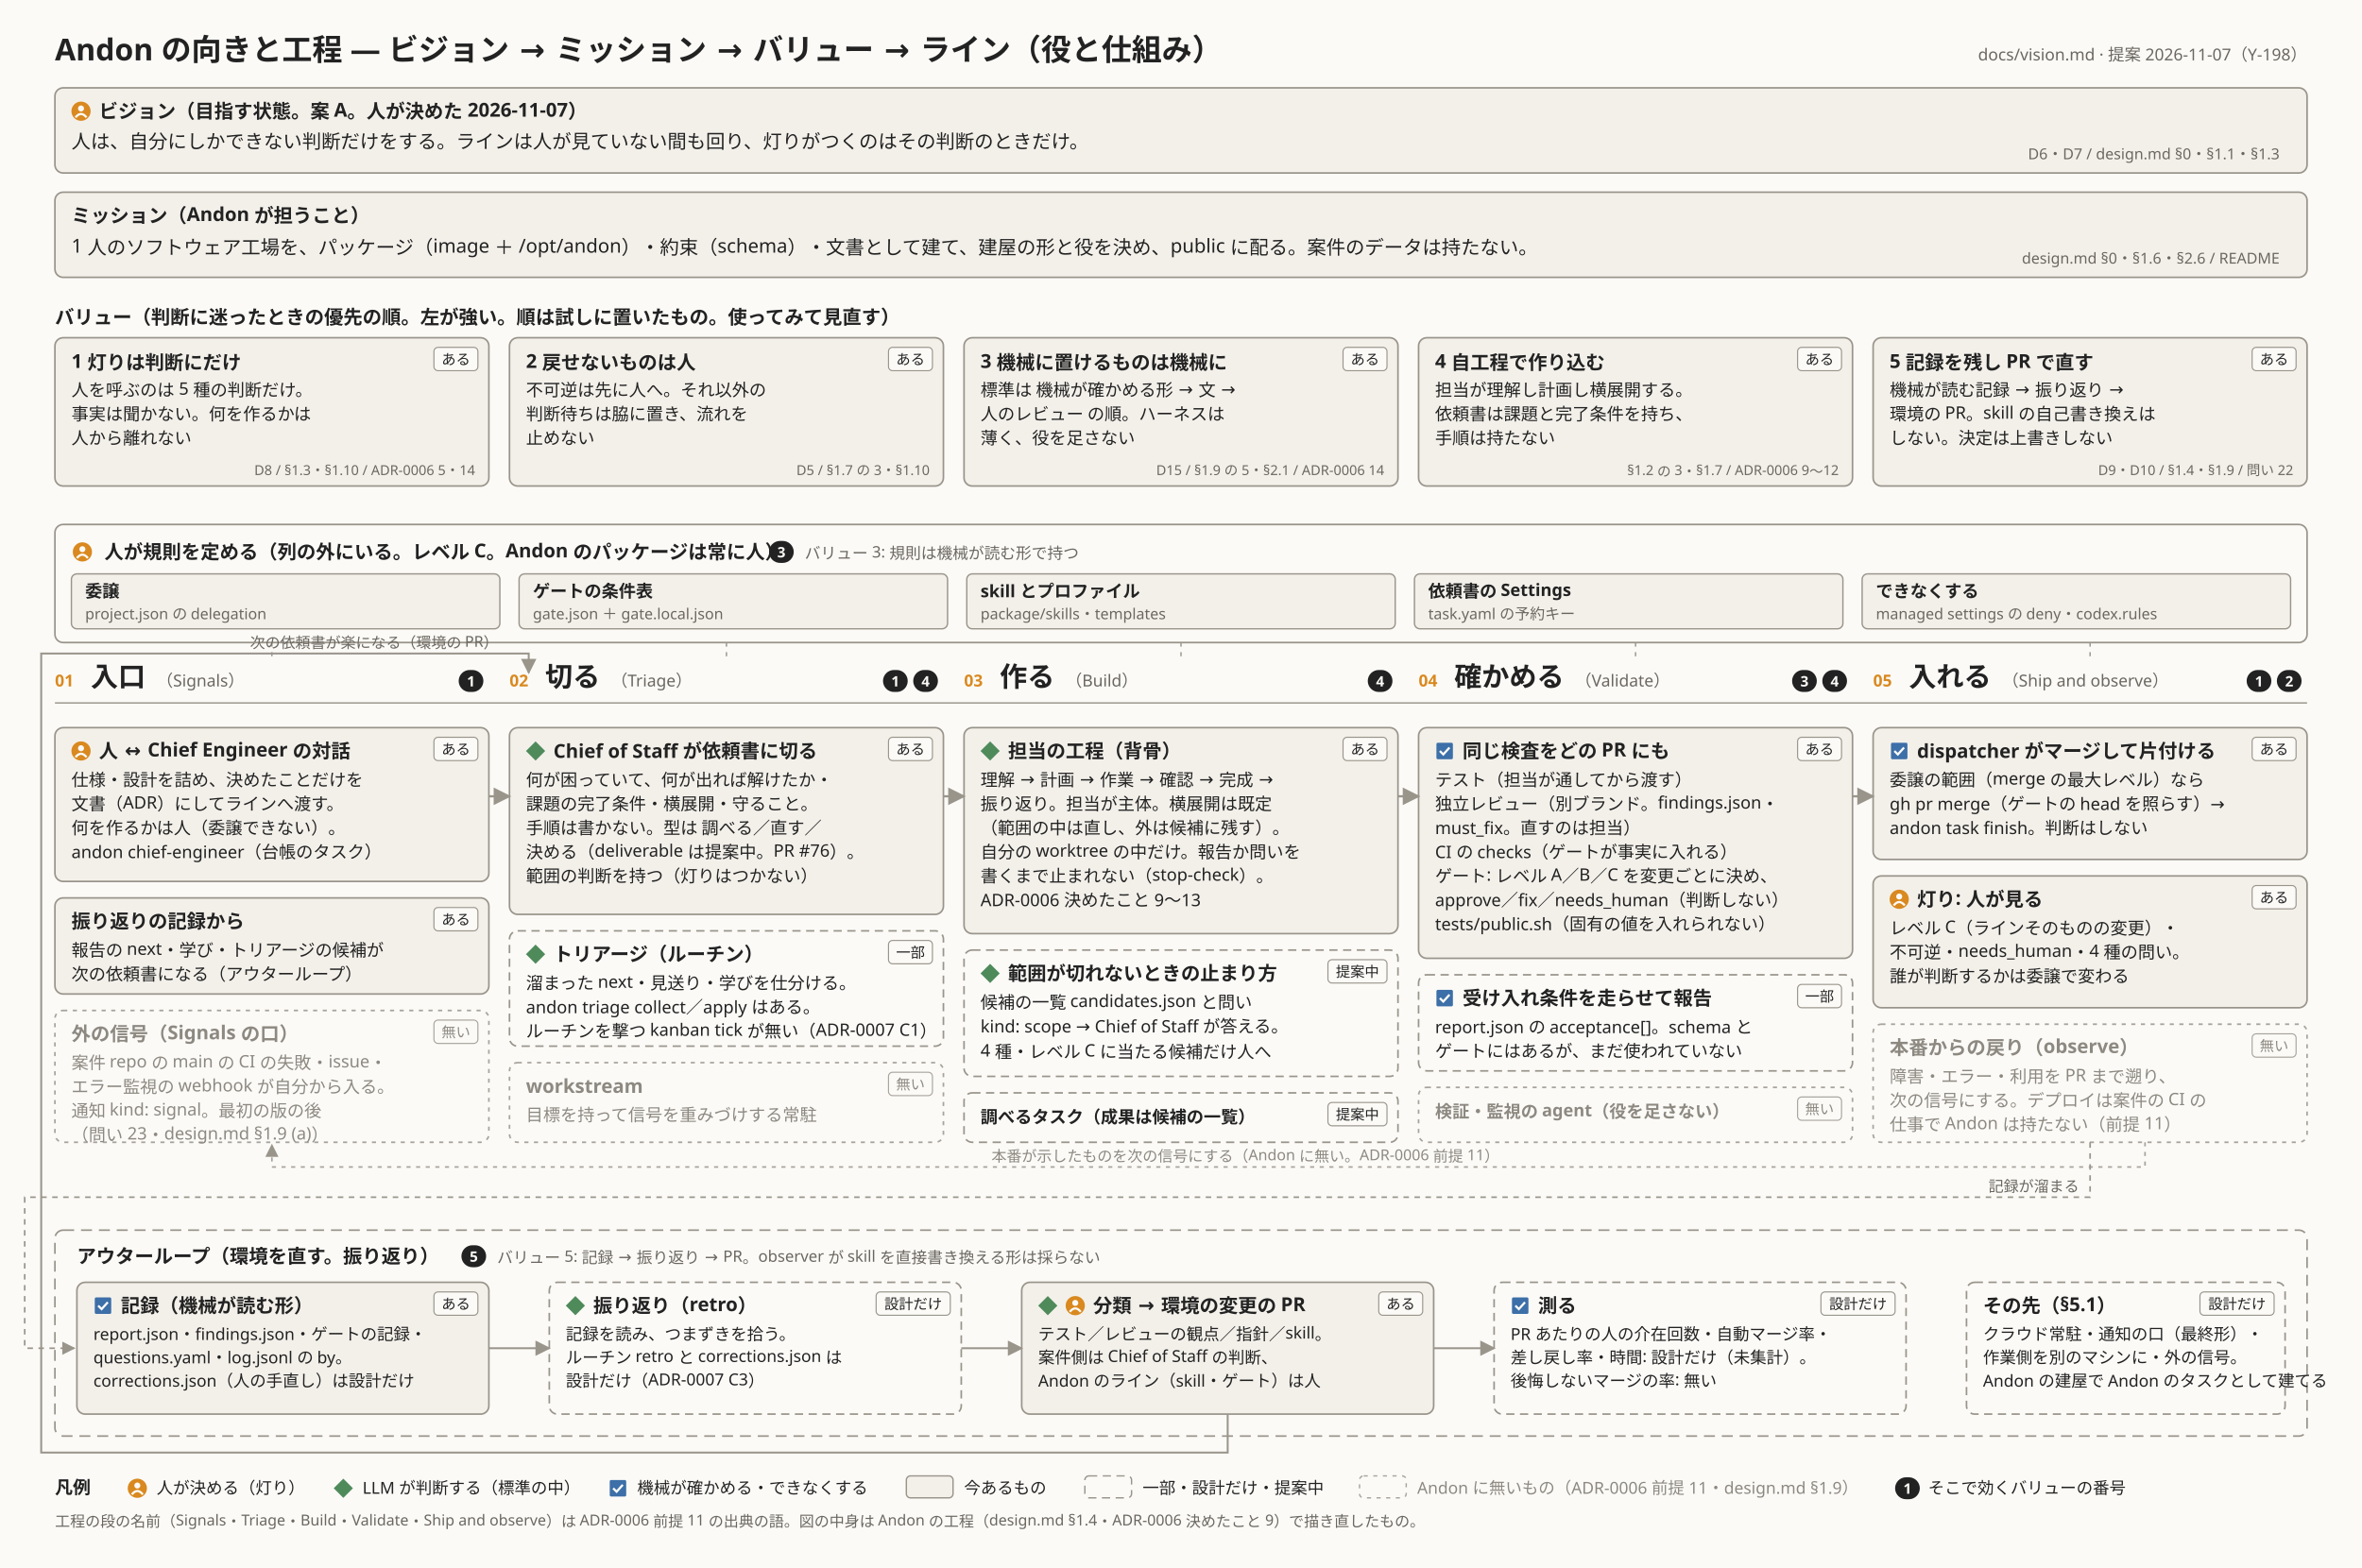
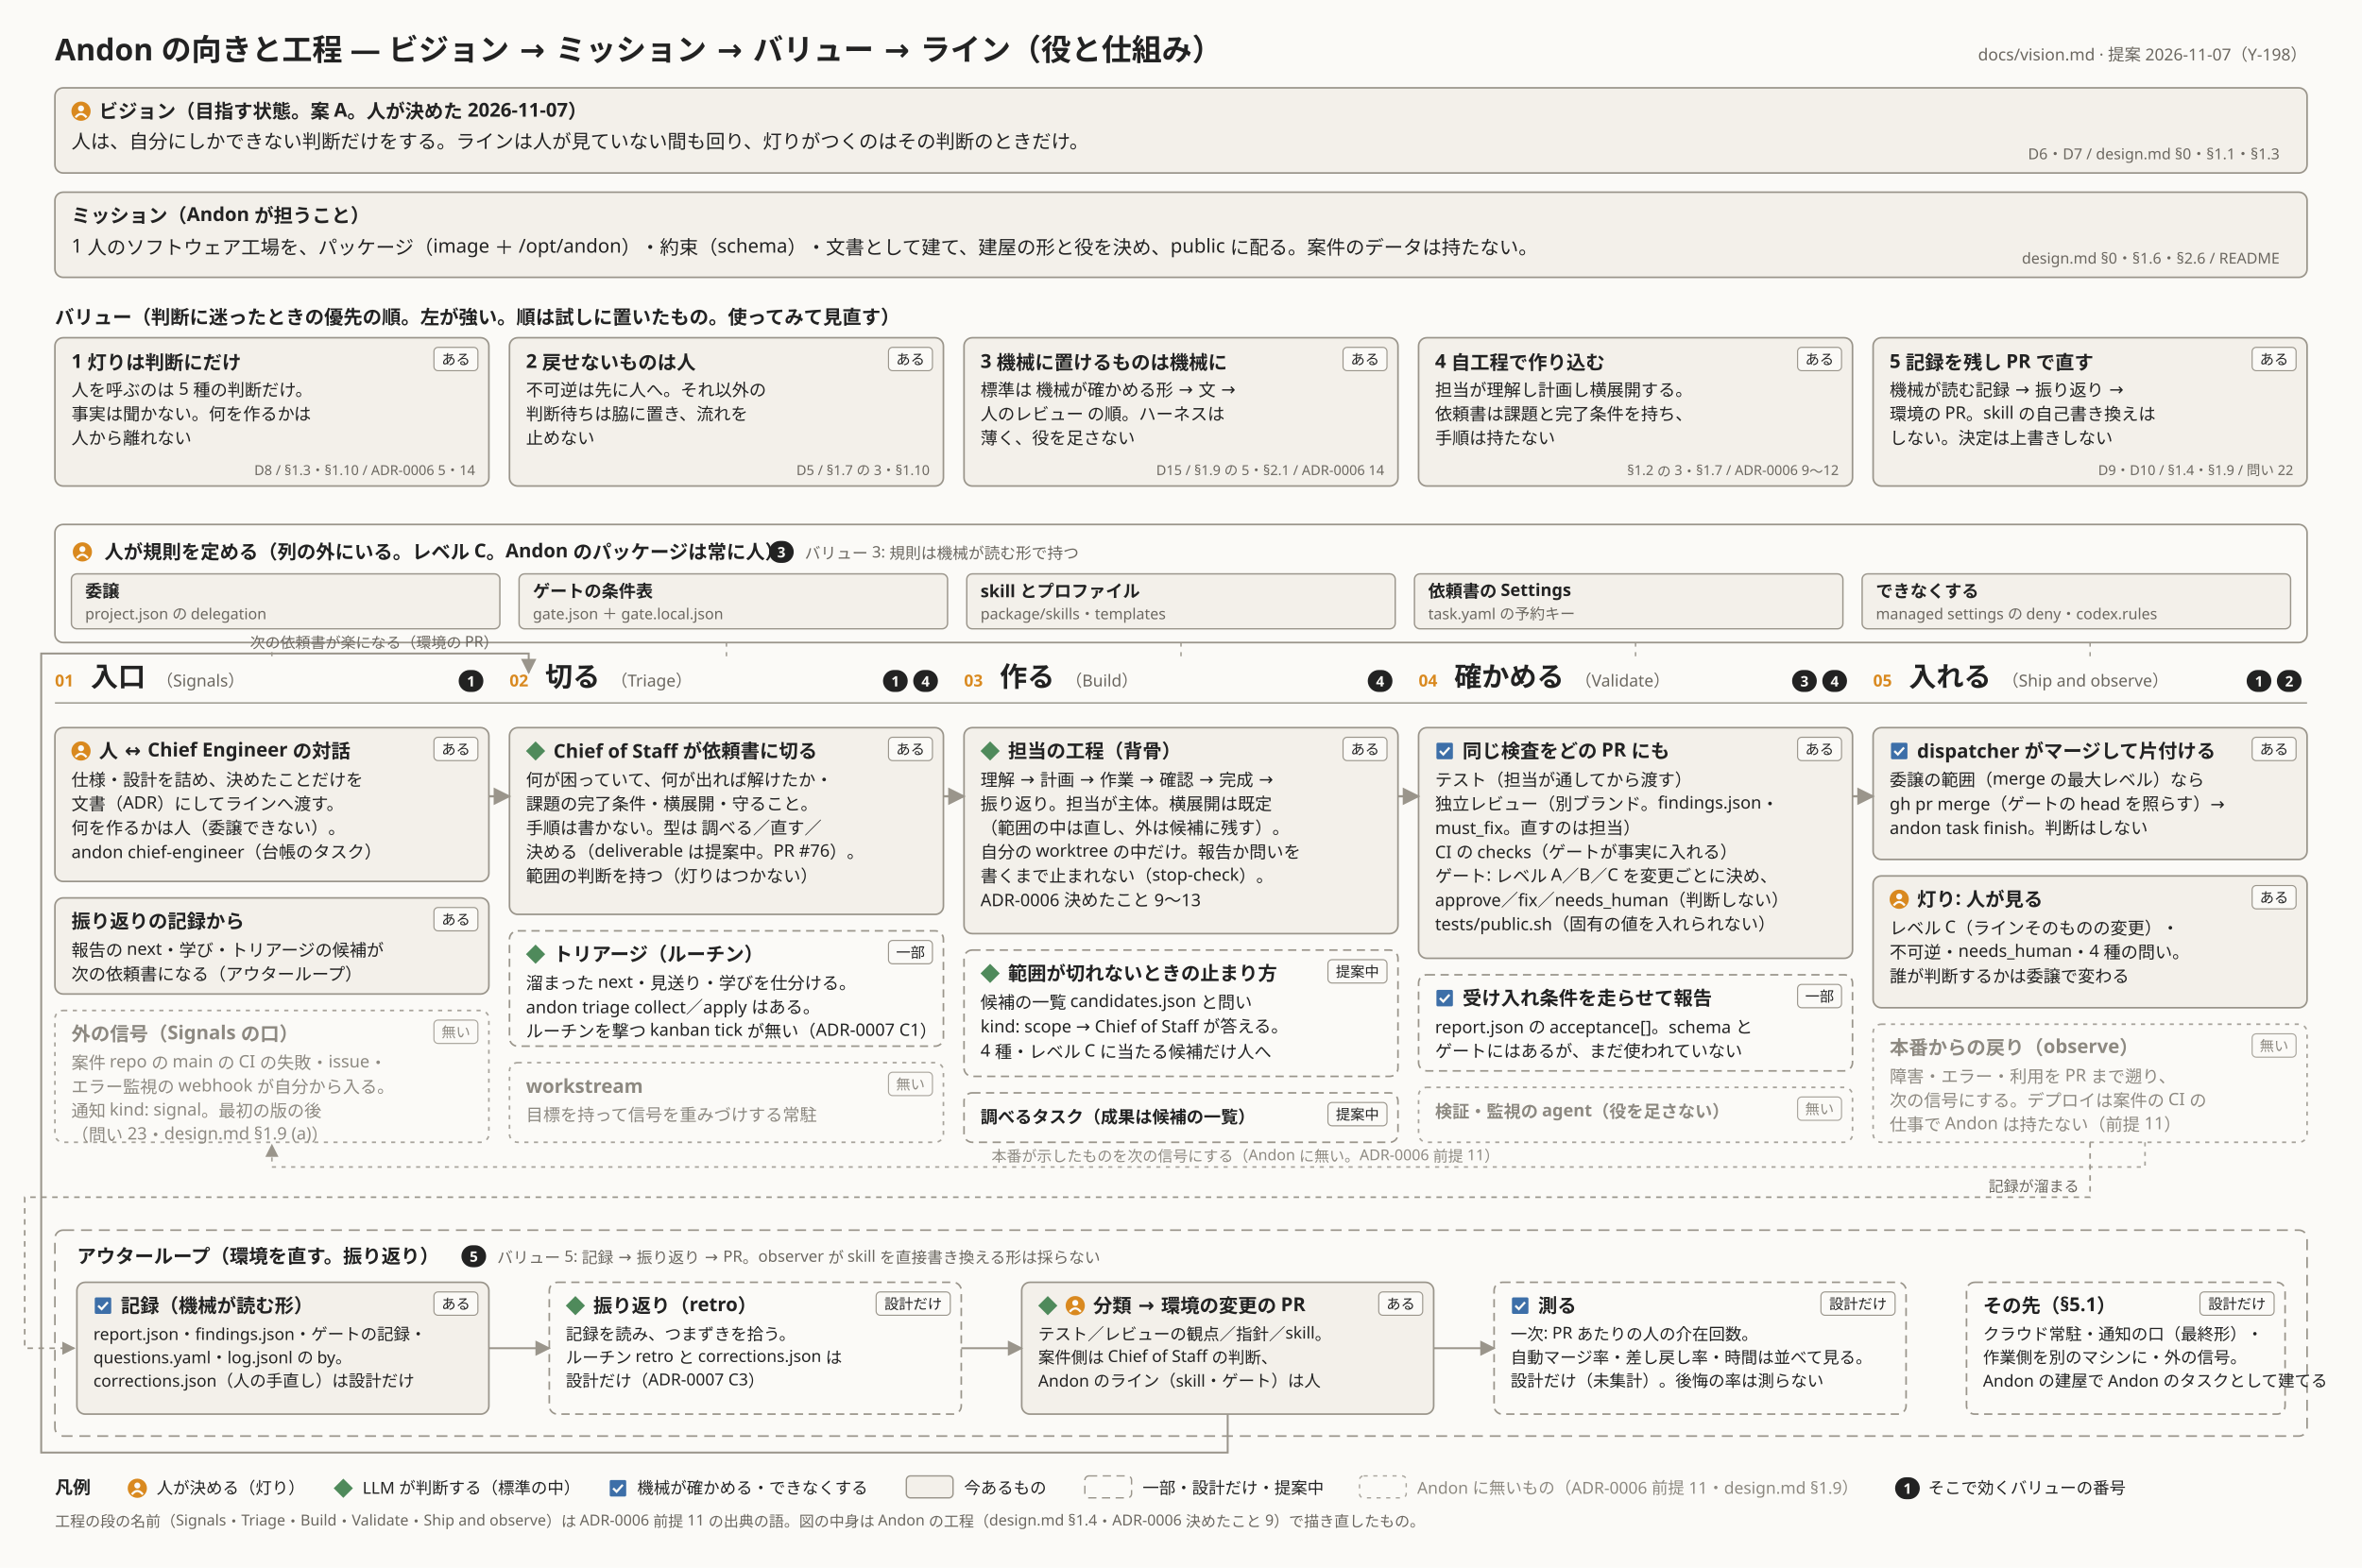
<svg xmlns="http://www.w3.org/2000/svg" width="1720" height="1142" viewBox="0 0 1720 1142" font-family="sans-serif">
  <defs>
    <marker id="ah" viewBox="0 0 10 10" refX="9" refY="5" markerWidth="8" markerHeight="8" orient="auto-start-reverse">
      <path d="M0 0 L10 5 L0 10 z" fill="#9a958b" />
    </marker>
  </defs>
  <rect width="1720" height="1142" fill="#fbfaf7" />
  <text x="40" y="44" font-size="22" font-weight="bold" fill="#222222" text-anchor="start" font-family="sans-serif">Andon の向きと工程 — ビジョン → ミッション → バリュー → ライン（役と仕組み）</text>
  <text x="1680" y="44" font-size="12" font-weight="normal" fill="#6b6760" text-anchor="end" font-family="sans-serif">docs/vision.md · 提案 2026-11-07（Y-198）</text>
  <rect x="40" y="64" width="1640" height="62" rx="6" fill="#f3f0ea" stroke="#9a958b" stroke-width="1.2" />
  <circle cx="59" cy="81" r="7" fill="#d9891f" />
  <circle cx="59" cy="79" r="2.2" fill="#fbfaf7" />
  <path d="M55 85.5 q4 -5 8 0" stroke="#fbfaf7" stroke-width="1.6" fill="none" />
  <text x="72" y="86" font-size="14" font-weight="bold" fill="#222222" text-anchor="start" font-family="sans-serif">ビジョン（目指す状態。案 A。人が決めた 2026-11-07）</text>
  <text x="52" y="108" font-size="14" font-weight="normal" fill="#222222" text-anchor="start" font-family="sans-serif">人は、自分にしかできない判断だけをする。ラインは人が見ていない間も回り、灯りがつくのはその判断のときだけ。</text>
  <text x="1660" y="116" font-size="11" font-weight="normal" fill="#6b6760" text-anchor="end" font-family="sans-serif">D6・D7 / design.md §0・§1.1・§1.3</text>
  <rect x="40" y="140" width="1640" height="62" rx="6" fill="#f3f0ea" stroke="#9a958b" stroke-width="1.2" />
  <text x="52" y="162" font-size="14" font-weight="bold" fill="#222222" text-anchor="start" font-family="sans-serif">ミッション（Andon が担うこと）</text>
  <text x="52" y="184" font-size="14" font-weight="normal" fill="#222222" text-anchor="start" font-family="sans-serif">1 人のソフトウェア工場を、パッケージ（image ＋ /opt/andon）・約束（schema）・文書として建て、建屋の形と役を決め、public に配る。案件のデータは持たない。</text>
  <text x="1660" y="192" font-size="11" font-weight="normal" fill="#6b6760" text-anchor="end" font-family="sans-serif">design.md §0・§1.6・§2.6 / README</text>
  <text x="40" y="236" font-size="14" font-weight="bold" fill="#222222" text-anchor="start" font-family="sans-serif">バリュー（判断に迷ったときの優先の順。左が強い。順は試しに置いたもの。使ってみて見直す）</text>
  <rect x="40" y="246" width="316" height="108" rx="6" fill="#f3f0ea" stroke="#9a958b" stroke-width="1.2" />
  <rect x="316" y="253" width="32" height="17" rx="3" fill="#fbfaf7" stroke="#9a958b" stroke-width="0.8" />
  <text x="332.0" y="265.5" font-size="10.5" font-weight="normal" fill="#222222" text-anchor="middle" font-family="sans-serif">ある</text>
  <text x="52" y="268" font-size="14" font-weight="bold" fill="#222222" text-anchor="start" font-family="sans-serif">1 灯りは判断にだけ</text>
  <text x="52" y="288.5" font-size="12.5" font-weight="normal" fill="#222222" text-anchor="start" font-family="sans-serif">人を呼ぶのは 5 種の判断だけ。</text>
  <text x="52" y="306.0" font-size="12.5" font-weight="normal" fill="#222222" text-anchor="start" font-family="sans-serif">事実は聞かない。何を作るかは</text>
  <text x="52" y="323.5" font-size="12.5" font-weight="normal" fill="#222222" text-anchor="start" font-family="sans-serif">人から離れない</text>
  <text x="346" y="346" font-size="10" font-weight="normal" fill="#6b6760" text-anchor="end" font-family="sans-serif">D8 / §1.3・§1.10 / ADR-0006 5・14</text>
  <rect x="371" y="246" width="316" height="108" rx="6" fill="#f3f0ea" stroke="#9a958b" stroke-width="1.2" />
  <rect x="647" y="253" width="32" height="17" rx="3" fill="#fbfaf7" stroke="#9a958b" stroke-width="0.8" />
  <text x="663.0" y="265.5" font-size="10.5" font-weight="normal" fill="#222222" text-anchor="middle" font-family="sans-serif">ある</text>
  <text x="383" y="268" font-size="14" font-weight="bold" fill="#222222" text-anchor="start" font-family="sans-serif">2 戻せないものは人</text>
  <text x="383" y="288.5" font-size="12.5" font-weight="normal" fill="#222222" text-anchor="start" font-family="sans-serif">不可逆は先に人へ。それ以外の</text>
  <text x="383" y="306.0" font-size="12.5" font-weight="normal" fill="#222222" text-anchor="start" font-family="sans-serif">判断待ちは脇に置き、流れを</text>
  <text x="383" y="323.5" font-size="12.5" font-weight="normal" fill="#222222" text-anchor="start" font-family="sans-serif">止めない</text>
  <text x="677" y="346" font-size="10" font-weight="normal" fill="#6b6760" text-anchor="end" font-family="sans-serif">D5 / §1.7 の 3・§1.10</text>
  <rect x="702" y="246" width="316" height="108" rx="6" fill="#f3f0ea" stroke="#9a958b" stroke-width="1.2" />
  <rect x="978" y="253" width="32" height="17" rx="3" fill="#fbfaf7" stroke="#9a958b" stroke-width="0.8" />
  <text x="994.0" y="265.5" font-size="10.5" font-weight="normal" fill="#222222" text-anchor="middle" font-family="sans-serif">ある</text>
  <text x="714" y="268" font-size="14" font-weight="bold" fill="#222222" text-anchor="start" font-family="sans-serif">3 機械に置けるものは機械に</text>
  <text x="714" y="288.5" font-size="12.5" font-weight="normal" fill="#222222" text-anchor="start" font-family="sans-serif">標準は 機械が確かめる形 → 文 →</text>
  <text x="714" y="306.0" font-size="12.5" font-weight="normal" fill="#222222" text-anchor="start" font-family="sans-serif">人のレビュー の順。ハーネスは</text>
  <text x="714" y="323.5" font-size="12.5" font-weight="normal" fill="#222222" text-anchor="start" font-family="sans-serif">薄く、役を足さない</text>
  <text x="1008" y="346" font-size="10" font-weight="normal" fill="#6b6760" text-anchor="end" font-family="sans-serif">D15 / §1.9 の 5・§2.1 / ADR-0006 14</text>
  <rect x="1033" y="246" width="316" height="108" rx="6" fill="#f3f0ea" stroke="#9a958b" stroke-width="1.2" />
  <rect x="1309" y="253" width="32" height="17" rx="3" fill="#fbfaf7" stroke="#9a958b" stroke-width="0.8" />
  <text x="1325.0" y="265.5" font-size="10.5" font-weight="normal" fill="#222222" text-anchor="middle" font-family="sans-serif">ある</text>
  <text x="1045" y="268" font-size="14" font-weight="bold" fill="#222222" text-anchor="start" font-family="sans-serif">4 自工程で作り込む</text>
  <text x="1045" y="288.5" font-size="12.5" font-weight="normal" fill="#222222" text-anchor="start" font-family="sans-serif">担当が理解し計画し横展開する。</text>
  <text x="1045" y="306.0" font-size="12.5" font-weight="normal" fill="#222222" text-anchor="start" font-family="sans-serif">依頼書は課題と完了条件を持ち、</text>
  <text x="1045" y="323.5" font-size="12.5" font-weight="normal" fill="#222222" text-anchor="start" font-family="sans-serif">手順は持たない</text>
  <text x="1339" y="346" font-size="10" font-weight="normal" fill="#6b6760" text-anchor="end" font-family="sans-serif">§1.2 の 3・§1.7 / ADR-0006 9〜12</text>
  <rect x="1364" y="246" width="316" height="108" rx="6" fill="#f3f0ea" stroke="#9a958b" stroke-width="1.2" />
  <rect x="1640" y="253" width="32" height="17" rx="3" fill="#fbfaf7" stroke="#9a958b" stroke-width="0.8" />
  <text x="1656.0" y="265.5" font-size="10.5" font-weight="normal" fill="#222222" text-anchor="middle" font-family="sans-serif">ある</text>
  <text x="1376" y="268" font-size="14" font-weight="bold" fill="#222222" text-anchor="start" font-family="sans-serif">5 記録を残し PR で直す</text>
  <text x="1376" y="288.5" font-size="12.5" font-weight="normal" fill="#222222" text-anchor="start" font-family="sans-serif">機械が読む記録 → 振り返り →</text>
  <text x="1376" y="306.0" font-size="12.5" font-weight="normal" fill="#222222" text-anchor="start" font-family="sans-serif">環境の PR。skill の自己書き換えは</text>
  <text x="1376" y="323.5" font-size="12.5" font-weight="normal" fill="#222222" text-anchor="start" font-family="sans-serif">しない。決定は上書きしない</text>
  <text x="1670" y="346" font-size="10" font-weight="normal" fill="#6b6760" text-anchor="end" font-family="sans-serif">D9・D10 / §1.4・§1.9 / 問い 22</text>
  <rect x="40" y="382" width="1640" height="86" rx="6" fill="none" stroke="#9a958b" stroke-width="1.2" />
  <circle cx="60" cy="402" r="7" fill="#d9891f" />
  <circle cx="60" cy="400" r="2.2" fill="#fbfaf7" />
  <path d="M56 406.5 q4 -5 8 0" stroke="#fbfaf7" stroke-width="1.6" fill="none" />
  <text x="76" y="407" font-size="14" font-weight="bold" fill="#222222" text-anchor="start" font-family="sans-serif">人が規則を定める（列の外にいる。レベル C。Andon のパッケージは常に人）</text>
  <rect x="560" y="394" width="18" height="16" rx="8" fill="#222222" />
  <text x="569" y="406" font-size="10.5" font-weight="bold" fill="#fbfaf7" text-anchor="middle" font-family="sans-serif">3</text>
  <text x="586" y="407" font-size="11.5" font-weight="normal" fill="#6b6760" text-anchor="start" font-family="sans-serif">バリュー 3: 規則は機械が読む形で持つ</text>
  <rect x="52.0" y="418" width="312.0" height="40" rx="4" fill="#f3f0ea" stroke="#9a958b" stroke-width="1" />
  <text x="62.0" y="435" font-size="12.5" font-weight="bold" fill="#222222" text-anchor="start" font-family="sans-serif">委譲</text>
  <text x="62.0" y="451" font-size="11" font-weight="normal" fill="#6b6760" text-anchor="start" font-family="sans-serif">project.json の delegation</text>
  <rect x="378.0" y="418" width="312.0" height="40" rx="4" fill="#f3f0ea" stroke="#9a958b" stroke-width="1" />
  <text x="388.0" y="435" font-size="12.5" font-weight="bold" fill="#222222" text-anchor="start" font-family="sans-serif">ゲートの条件表</text>
  <text x="388.0" y="451" font-size="11" font-weight="normal" fill="#6b6760" text-anchor="start" font-family="sans-serif">gate.json ＋ gate.local.json</text>
  <rect x="704.0" y="418" width="312.0" height="40" rx="4" fill="#f3f0ea" stroke="#9a958b" stroke-width="1" />
  <text x="714.0" y="435" font-size="12.5" font-weight="bold" fill="#222222" text-anchor="start" font-family="sans-serif">skill とプロファイル</text>
  <text x="714.0" y="451" font-size="11" font-weight="normal" fill="#6b6760" text-anchor="start" font-family="sans-serif">package/skills・templates</text>
  <rect x="1030.0" y="418" width="312.0" height="40" rx="4" fill="#f3f0ea" stroke="#9a958b" stroke-width="1" />
  <text x="1040.0" y="435" font-size="12.5" font-weight="bold" fill="#222222" text-anchor="start" font-family="sans-serif">依頼書の Settings</text>
  <text x="1040.0" y="451" font-size="11" font-weight="normal" fill="#6b6760" text-anchor="start" font-family="sans-serif">task.yaml の予約キー</text>
  <rect x="1356.0" y="418" width="312.0" height="40" rx="4" fill="#f3f0ea" stroke="#9a958b" stroke-width="1" />
  <text x="1366.0" y="435" font-size="12.5" font-weight="bold" fill="#222222" text-anchor="start" font-family="sans-serif">できなくする</text>
  <text x="1366.0" y="451" font-size="11" font-weight="normal" fill="#6b6760" text-anchor="start" font-family="sans-serif">managed settings の deny・codex.rules</text>
  <path d="M198.0 468 L198.0 482" stroke="#9a958b" stroke-width="1" fill="none" stroke-dasharray="3,4" />
  <text x="40" y="500" font-size="12" font-weight="bold" fill="#d9891f" text-anchor="start" font-family="sans-serif">01</text>
  <text x="66" y="500" font-size="20" font-weight="bold" fill="#222222" text-anchor="start" font-family="sans-serif">入口</text>
  <text x="114" y="500" font-size="12" font-weight="normal" fill="#6b6760" text-anchor="start" font-family="sans-serif">（Signals）</text>
  <rect x="334" y="488" width="18" height="16" rx="8" fill="#222222" />
  <text x="343" y="500" font-size="10.5" font-weight="bold" fill="#fbfaf7" text-anchor="middle" font-family="sans-serif">1</text>
  <path d="M529.0 468 L529.0 482" stroke="#9a958b" stroke-width="1" fill="none" stroke-dasharray="3,4" />
  <text x="371" y="500" font-size="12" font-weight="bold" fill="#d9891f" text-anchor="start" font-family="sans-serif">02</text>
  <text x="397" y="500" font-size="20" font-weight="bold" fill="#222222" text-anchor="start" font-family="sans-serif">切る</text>
  <text x="445" y="500" font-size="12" font-weight="normal" fill="#6b6760" text-anchor="start" font-family="sans-serif">（Triage）</text>
  <rect x="643" y="488" width="18" height="16" rx="8" fill="#222222" />
  <text x="652" y="500" font-size="10.5" font-weight="bold" fill="#fbfaf7" text-anchor="middle" font-family="sans-serif">1</text>
  <rect x="665" y="488" width="18" height="16" rx="8" fill="#222222" />
  <text x="674" y="500" font-size="10.5" font-weight="bold" fill="#fbfaf7" text-anchor="middle" font-family="sans-serif">4</text>
  <path d="M860.0 468 L860.0 482" stroke="#9a958b" stroke-width="1" fill="none" stroke-dasharray="3,4" />
  <text x="702" y="500" font-size="12" font-weight="bold" fill="#d9891f" text-anchor="start" font-family="sans-serif">03</text>
  <text x="728" y="500" font-size="20" font-weight="bold" fill="#222222" text-anchor="start" font-family="sans-serif">作る</text>
  <text x="776" y="500" font-size="12" font-weight="normal" fill="#6b6760" text-anchor="start" font-family="sans-serif">（Build）</text>
  <rect x="996" y="488" width="18" height="16" rx="8" fill="#222222" />
  <text x="1005" y="500" font-size="10.5" font-weight="bold" fill="#fbfaf7" text-anchor="middle" font-family="sans-serif">4</text>
  <path d="M1191.0 468 L1191.0 482" stroke="#9a958b" stroke-width="1" fill="none" stroke-dasharray="3,4" />
  <text x="1033" y="500" font-size="12" font-weight="bold" fill="#d9891f" text-anchor="start" font-family="sans-serif">04</text>
  <text x="1059" y="500" font-size="20" font-weight="bold" fill="#222222" text-anchor="start" font-family="sans-serif">確かめる</text>
  <text x="1147" y="500" font-size="12" font-weight="normal" fill="#6b6760" text-anchor="start" font-family="sans-serif">（Validate）</text>
  <rect x="1305" y="488" width="18" height="16" rx="8" fill="#222222" />
  <text x="1314" y="500" font-size="10.5" font-weight="bold" fill="#fbfaf7" text-anchor="middle" font-family="sans-serif">3</text>
  <rect x="1327" y="488" width="18" height="16" rx="8" fill="#222222" />
  <text x="1336" y="500" font-size="10.5" font-weight="bold" fill="#fbfaf7" text-anchor="middle" font-family="sans-serif">4</text>
  <path d="M1522.0 468 L1522.0 482" stroke="#9a958b" stroke-width="1" fill="none" stroke-dasharray="3,4" />
  <text x="1364" y="500" font-size="12" font-weight="bold" fill="#d9891f" text-anchor="start" font-family="sans-serif">05</text>
  <text x="1390" y="500" font-size="20" font-weight="bold" fill="#222222" text-anchor="start" font-family="sans-serif">入れる</text>
  <text x="1458" y="500" font-size="12" font-weight="normal" fill="#6b6760" text-anchor="start" font-family="sans-serif">（Ship and observe）</text>
  <rect x="1636" y="488" width="18" height="16" rx="8" fill="#222222" />
  <text x="1645" y="500" font-size="10.5" font-weight="bold" fill="#fbfaf7" text-anchor="middle" font-family="sans-serif">1</text>
  <rect x="1658" y="488" width="18" height="16" rx="8" fill="#222222" />
  <text x="1667" y="500" font-size="10.5" font-weight="bold" fill="#fbfaf7" text-anchor="middle" font-family="sans-serif">2</text>
  <path d="M40 512 L1680 512" stroke="#9a958b" stroke-width="1" />
  <rect x="40" y="530" width="316" height="112" rx="6" fill="#f3f0ea" stroke="#9a958b" stroke-width="1.2" />
  <rect x="316" y="537" width="32" height="17" rx="3" fill="#fbfaf7" stroke="#9a958b" stroke-width="0.8" />
  <text x="332.0" y="549.5" font-size="10.5" font-weight="normal" fill="#222222" text-anchor="middle" font-family="sans-serif">ある</text>
  <circle cx="59" cy="547" r="7" fill="#d9891f" />
  <circle cx="59" cy="545" r="2.2" fill="#fbfaf7" />
  <path d="M55 551.5 q4 -5 8 0" stroke="#fbfaf7" stroke-width="1.6" fill="none" />
  <text x="72" y="552" font-size="14" font-weight="bold" fill="#222222" text-anchor="start" font-family="sans-serif">人 ↔ Chief Engineer の対話</text>
  <text x="52" y="572.5" font-size="12.5" font-weight="normal" fill="#222222" text-anchor="start" font-family="sans-serif">仕様・設計を詰め、決めたことだけを</text>
  <text x="52" y="590.0" font-size="12.5" font-weight="normal" fill="#222222" text-anchor="start" font-family="sans-serif">文書（ADR）にしてラインへ渡す。</text>
  <text x="52" y="607.5" font-size="12.5" font-weight="normal" fill="#222222" text-anchor="start" font-family="sans-serif">何を作るかは人（委譲できない）。</text>
  <text x="52" y="625.0" font-size="12.5" font-weight="normal" fill="#222222" text-anchor="start" font-family="sans-serif">andon chief-engineer（台帳のタスク）</text>
  <rect x="40" y="654" width="316" height="70" rx="6" fill="#f3f0ea" stroke="#9a958b" stroke-width="1.2" />
  <rect x="316" y="661" width="32" height="17" rx="3" fill="#fbfaf7" stroke="#9a958b" stroke-width="0.8" />
  <text x="332.0" y="673.5" font-size="10.5" font-weight="normal" fill="#222222" text-anchor="middle" font-family="sans-serif">ある</text>
  <text x="52" y="676" font-size="14" font-weight="bold" fill="#222222" text-anchor="start" font-family="sans-serif">振り返りの記録から</text>
  <text x="52" y="696.5" font-size="12.5" font-weight="normal" fill="#222222" text-anchor="start" font-family="sans-serif">報告の next・学び・トリアージの候補が</text>
  <text x="52" y="714.0" font-size="12.5" font-weight="normal" fill="#222222" text-anchor="start" font-family="sans-serif">次の依頼書になる（アウターループ）</text>
  <rect x="40" y="736" width="316" height="96" rx="6" fill="none" stroke="#a8a49c" stroke-width="1.2" stroke-dasharray="3,4" />
  <rect x="316" y="743" width="32" height="17" rx="3" fill="#fbfaf7" stroke="#a8a49c" stroke-width="0.8" />
  <text x="332.0" y="755.5" font-size="10.5" font-weight="normal" fill="#8d8981" text-anchor="middle" font-family="sans-serif">無い</text>
  <text x="52" y="758" font-size="14" font-weight="bold" fill="#8d8981" text-anchor="start" font-family="sans-serif">外の信号（Signals の口）</text>
  <text x="52" y="778.5" font-size="12.5" font-weight="normal" fill="#8d8981" text-anchor="start" font-family="sans-serif">案件 repo の main の CI の失敗・issue・</text>
  <text x="52" y="796.0" font-size="12.5" font-weight="normal" fill="#8d8981" text-anchor="start" font-family="sans-serif">エラー監視の webhook が自分から入る。</text>
  <text x="52" y="813.5" font-size="12.5" font-weight="normal" fill="#8d8981" text-anchor="start" font-family="sans-serif">通知 kind: signal。最初の版の後</text>
  <text x="52" y="831.0" font-size="12.5" font-weight="normal" fill="#8d8981" text-anchor="start" font-family="sans-serif">（問い 23・design.md §1.9 (a)）</text>
  <rect x="371" y="530" width="316" height="136" rx="6" fill="#f3f0ea" stroke="#9a958b" stroke-width="1.2" />
  <rect x="647" y="537" width="32" height="17" rx="3" fill="#fbfaf7" stroke="#9a958b" stroke-width="0.8" />
  <text x="663.0" y="549.5" font-size="10.5" font-weight="normal" fill="#222222" text-anchor="middle" font-family="sans-serif">ある</text>
  <path d="M390 540 L397 547 L390 554 L383 547 Z" fill="#4f8a5b" />
  <text x="403" y="552" font-size="14" font-weight="bold" fill="#222222" text-anchor="start" font-family="sans-serif">Chief of Staff が依頼書に切る</text>
  <text x="383" y="572.5" font-size="12.5" font-weight="normal" fill="#222222" text-anchor="start" font-family="sans-serif">何が困っていて、何が出れば解けたか・</text>
  <text x="383" y="590.0" font-size="12.5" font-weight="normal" fill="#222222" text-anchor="start" font-family="sans-serif">課題の完了条件・横展開・守ること。</text>
  <text x="383" y="607.5" font-size="12.5" font-weight="normal" fill="#222222" text-anchor="start" font-family="sans-serif">手順は書かない。型は 調べる／直す／</text>
  <text x="383" y="625.0" font-size="12.5" font-weight="normal" fill="#222222" text-anchor="start" font-family="sans-serif">決める（deliverable は提案中。PR #76）。</text>
  <text x="383" y="642.5" font-size="12.5" font-weight="normal" fill="#222222" text-anchor="start" font-family="sans-serif">範囲の判断を持つ（灯りはつかない）</text>
  <rect x="371" y="678" width="316" height="84" rx="6" fill="#fbfaf7" stroke="#9a958b" stroke-width="1.2" stroke-dasharray="6,4" />
  <rect x="647" y="685" width="32" height="17" rx="3" fill="#fbfaf7" stroke="#9a958b" stroke-width="0.8" />
  <text x="663.0" y="697.5" font-size="10.5" font-weight="normal" fill="#222222" text-anchor="middle" font-family="sans-serif">一部</text>
  <path d="M390 688 L397 695 L390 702 L383 695 Z" fill="#4f8a5b" />
  <text x="403" y="700" font-size="14" font-weight="bold" fill="#222222" text-anchor="start" font-family="sans-serif">トリアージ（ルーチン）</text>
  <text x="383" y="720.5" font-size="12.5" font-weight="normal" fill="#222222" text-anchor="start" font-family="sans-serif">溜まった next・見送り・学びを仕分ける。</text>
  <text x="383" y="738.0" font-size="12.5" font-weight="normal" fill="#222222" text-anchor="start" font-family="sans-serif">andon triage collect／apply はある。</text>
  <text x="383" y="755.5" font-size="12.5" font-weight="normal" fill="#222222" text-anchor="start" font-family="sans-serif">ルーチンを撃つ kanban tick が無い（ADR-0007 C1）</text>
  <rect x="371" y="774" width="316" height="58" rx="6" fill="none" stroke="#a8a49c" stroke-width="1.2" stroke-dasharray="3,4" />
  <rect x="647" y="781" width="32" height="17" rx="3" fill="#fbfaf7" stroke="#a8a49c" stroke-width="0.8" />
  <text x="663.0" y="793.5" font-size="10.5" font-weight="normal" fill="#8d8981" text-anchor="middle" font-family="sans-serif">無い</text>
  <text x="383" y="796" font-size="14" font-weight="bold" fill="#8d8981" text-anchor="start" font-family="sans-serif">workstream</text>
  <text x="383" y="816.5" font-size="12.5" font-weight="normal" fill="#8d8981" text-anchor="start" font-family="sans-serif">目標を持って信号を重みづけする常駐</text>
  <rect x="702" y="530" width="316" height="150" rx="6" fill="#f3f0ea" stroke="#9a958b" stroke-width="1.2" />
  <rect x="978" y="537" width="32" height="17" rx="3" fill="#fbfaf7" stroke="#9a958b" stroke-width="0.8" />
  <text x="994.0" y="549.5" font-size="10.5" font-weight="normal" fill="#222222" text-anchor="middle" font-family="sans-serif">ある</text>
  <path d="M721 540 L728 547 L721 554 L714 547 Z" fill="#4f8a5b" />
  <text x="734" y="552" font-size="14" font-weight="bold" fill="#222222" text-anchor="start" font-family="sans-serif">担当の工程（背骨）</text>
  <text x="714" y="572.5" font-size="12.5" font-weight="normal" fill="#222222" text-anchor="start" font-family="sans-serif">理解 → 計画 → 作業 → 確認 → 完成 →</text>
  <text x="714" y="590.0" font-size="12.5" font-weight="normal" fill="#222222" text-anchor="start" font-family="sans-serif">振り返り。担当が主体。横展開は既定</text>
  <text x="714" y="607.5" font-size="12.5" font-weight="normal" fill="#222222" text-anchor="start" font-family="sans-serif">（範囲の中は直し、外は候補に残す）。</text>
  <text x="714" y="625.0" font-size="12.5" font-weight="normal" fill="#222222" text-anchor="start" font-family="sans-serif">自分の worktree の中だけ。報告か問いを</text>
  <text x="714" y="642.5" font-size="12.5" font-weight="normal" fill="#222222" text-anchor="start" font-family="sans-serif">書くまで止まれない（stop-check）。</text>
  <text x="714" y="660.0" font-size="12.5" font-weight="normal" fill="#222222" text-anchor="start" font-family="sans-serif">ADR-0006 決めたこと 9〜13</text>
  <rect x="702" y="692" width="316" height="92" rx="6" fill="#fbfaf7" stroke="#9a958b" stroke-width="1.2" stroke-dasharray="6,4" />
  <rect x="967" y="699" width="43" height="17" rx="3" fill="#fbfaf7" stroke="#9a958b" stroke-width="0.8" />
  <text x="988.5" y="711.5" font-size="10.5" font-weight="normal" fill="#222222" text-anchor="middle" font-family="sans-serif">提案中</text>
  <path d="M721 702 L728 709 L721 716 L714 709 Z" fill="#4f8a5b" />
  <text x="734" y="714" font-size="14" font-weight="bold" fill="#222222" text-anchor="start" font-family="sans-serif">範囲が切れないときの止まり方</text>
  <text x="714" y="734.5" font-size="12.5" font-weight="normal" fill="#222222" text-anchor="start" font-family="sans-serif">候補の一覧 candidates.json と問い</text>
  <text x="714" y="752.0" font-size="12.5" font-weight="normal" fill="#222222" text-anchor="start" font-family="sans-serif">kind: scope → Chief of Staff が答える。</text>
  <text x="714" y="769.5" font-size="12.5" font-weight="normal" fill="#222222" text-anchor="start" font-family="sans-serif">4 種・レベル C に当たる候補だけ人へ</text>
  <rect x="702" y="796" width="316" height="36" rx="6" fill="#fbfaf7" stroke="#9a958b" stroke-width="1.2" stroke-dasharray="6,4" />
  <rect x="967" y="803" width="43" height="17" rx="3" fill="#fbfaf7" stroke="#9a958b" stroke-width="0.8" />
  <text x="988.5" y="815.5" font-size="10.5" font-weight="normal" fill="#222222" text-anchor="middle" font-family="sans-serif">提案中</text>
  <text x="714" y="818" font-size="12.5" font-weight="bold" fill="#222222" text-anchor="start" font-family="sans-serif">調べるタスク（成果は候補の一覧）</text>
  <rect x="1033" y="530" width="316" height="168" rx="6" fill="#f3f0ea" stroke="#9a958b" stroke-width="1.2" />
  <rect x="1309" y="537" width="32" height="17" rx="3" fill="#fbfaf7" stroke="#9a958b" stroke-width="0.8" />
  <text x="1325.0" y="549.5" font-size="10.5" font-weight="normal" fill="#222222" text-anchor="middle" font-family="sans-serif">ある</text>
  <rect x="1046" y="541" width="12" height="12" fill="#3d6fa8" rx="1" />
  <path d="M1048.5 547 l2.5 2.5 l4.5 -5" stroke="#fbfaf7" stroke-width="1.6" fill="none" />
  <text x="1065" y="552" font-size="14" font-weight="bold" fill="#222222" text-anchor="start" font-family="sans-serif">同じ検査をどの PR にも</text>
  <text x="1045" y="572.5" font-size="12.5" font-weight="normal" fill="#222222" text-anchor="start" font-family="sans-serif">テスト（担当が通してから渡す）</text>
  <text x="1045" y="590.0" font-size="12.5" font-weight="normal" fill="#222222" text-anchor="start" font-family="sans-serif">独立レビュー（別ブランド。findings.json・</text>
  <text x="1045" y="607.5" font-size="12.5" font-weight="normal" fill="#222222" text-anchor="start" font-family="sans-serif">must_fix。直すのは担当）</text>
  <text x="1045" y="625.0" font-size="12.5" font-weight="normal" fill="#222222" text-anchor="start" font-family="sans-serif">CI の checks（ゲートが事実に入れる）</text>
  <text x="1045" y="642.5" font-size="12.5" font-weight="normal" fill="#222222" text-anchor="start" font-family="sans-serif">ゲート: レベル A／B／C を変更ごとに決め、</text>
  <text x="1045" y="660.0" font-size="12.5" font-weight="normal" fill="#222222" text-anchor="start" font-family="sans-serif">approve／fix／needs_human（判断しない）</text>
  <text x="1045" y="677.5" font-size="12.5" font-weight="normal" fill="#222222" text-anchor="start" font-family="sans-serif">tests/public.sh（固有の値を入れられない）</text>
  <rect x="1033" y="710" width="316" height="70" rx="6" fill="#fbfaf7" stroke="#9a958b" stroke-width="1.2" stroke-dasharray="6,4" />
  <rect x="1309" y="717" width="32" height="17" rx="3" fill="#fbfaf7" stroke="#9a958b" stroke-width="0.8" />
  <text x="1325.0" y="729.5" font-size="10.5" font-weight="normal" fill="#222222" text-anchor="middle" font-family="sans-serif">一部</text>
  <rect x="1046" y="721" width="12" height="12" fill="#3d6fa8" rx="1" />
  <path d="M1048.5 727 l2.5 2.5 l4.5 -5" stroke="#fbfaf7" stroke-width="1.6" fill="none" />
  <text x="1065" y="732" font-size="14" font-weight="bold" fill="#222222" text-anchor="start" font-family="sans-serif">受け入れ条件を走らせて報告</text>
  <text x="1045" y="752.5" font-size="12.5" font-weight="normal" fill="#222222" text-anchor="start" font-family="sans-serif">report.json の acceptance[]。schema と</text>
  <text x="1045" y="770.0" font-size="12.5" font-weight="normal" fill="#222222" text-anchor="start" font-family="sans-serif">ゲートにはあるが、まだ使われていない</text>
  <rect x="1033" y="792" width="316" height="40" rx="6" fill="none" stroke="#a8a49c" stroke-width="1.2" stroke-dasharray="3,4" />
  <rect x="1309" y="799" width="32" height="17" rx="3" fill="#fbfaf7" stroke="#a8a49c" stroke-width="0.8" />
  <text x="1325.0" y="811.5" font-size="10.5" font-weight="normal" fill="#8d8981" text-anchor="middle" font-family="sans-serif">無い</text>
  <text x="1045" y="814" font-size="12.5" font-weight="bold" fill="#8d8981" text-anchor="start" font-family="sans-serif">検証・監視の agent（役を足さない）</text>
  <rect x="1364" y="530" width="316" height="96" rx="6" fill="#f3f0ea" stroke="#9a958b" stroke-width="1.2" />
  <rect x="1640" y="537" width="32" height="17" rx="3" fill="#fbfaf7" stroke="#9a958b" stroke-width="0.8" />
  <text x="1656.0" y="549.5" font-size="10.5" font-weight="normal" fill="#222222" text-anchor="middle" font-family="sans-serif">ある</text>
  <rect x="1377" y="541" width="12" height="12" fill="#3d6fa8" rx="1" />
  <path d="M1379.5 547 l2.5 2.5 l4.5 -5" stroke="#fbfaf7" stroke-width="1.6" fill="none" />
  <text x="1396" y="552" font-size="14" font-weight="bold" fill="#222222" text-anchor="start" font-family="sans-serif">dispatcher がマージして片付ける</text>
  <text x="1376" y="572.5" font-size="12.5" font-weight="normal" fill="#222222" text-anchor="start" font-family="sans-serif">委譲の範囲（merge の最大レベル）なら</text>
  <text x="1376" y="590.0" font-size="12.5" font-weight="normal" fill="#222222" text-anchor="start" font-family="sans-serif">gh pr merge（ゲートの head を照らす）→</text>
  <text x="1376" y="607.5" font-size="12.5" font-weight="normal" fill="#222222" text-anchor="start" font-family="sans-serif">andon task finish。判断はしない</text>
  <rect x="1364" y="638" width="316" height="96" rx="6" fill="#f3f0ea" stroke="#9a958b" stroke-width="1.2" />
  <rect x="1640" y="645" width="32" height="17" rx="3" fill="#fbfaf7" stroke="#9a958b" stroke-width="0.8" />
  <text x="1656.0" y="657.5" font-size="10.5" font-weight="normal" fill="#222222" text-anchor="middle" font-family="sans-serif">ある</text>
  <circle cx="1383" cy="655" r="7" fill="#d9891f" />
  <circle cx="1383" cy="653" r="2.2" fill="#fbfaf7" />
  <path d="M1379 659.5 q4 -5 8 0" stroke="#fbfaf7" stroke-width="1.6" fill="none" />
  <text x="1396" y="660" font-size="14" font-weight="bold" fill="#222222" text-anchor="start" font-family="sans-serif">灯り: 人が見る</text>
  <text x="1376" y="680.5" font-size="12.5" font-weight="normal" fill="#222222" text-anchor="start" font-family="sans-serif">レベル C（ラインそのものの変更）・</text>
  <text x="1376" y="698.0" font-size="12.5" font-weight="normal" fill="#222222" text-anchor="start" font-family="sans-serif">不可逆・needs_human・4 種の問い。</text>
  <text x="1376" y="715.5" font-size="12.5" font-weight="normal" fill="#222222" text-anchor="start" font-family="sans-serif">誰が判断するかは委譲で変わる</text>
  <rect x="1364" y="746" width="316" height="86" rx="6" fill="none" stroke="#a8a49c" stroke-width="1.2" stroke-dasharray="3,4" />
  <rect x="1640" y="753" width="32" height="17" rx="3" fill="#fbfaf7" stroke="#a8a49c" stroke-width="0.8" />
  <text x="1656.0" y="765.5" font-size="10.5" font-weight="normal" fill="#8d8981" text-anchor="middle" font-family="sans-serif">無い</text>
  <text x="1376" y="768" font-size="14" font-weight="bold" fill="#8d8981" text-anchor="start" font-family="sans-serif">本番からの戻り（observe）</text>
  <text x="1376" y="788.5" font-size="12.5" font-weight="normal" fill="#8d8981" text-anchor="start" font-family="sans-serif">障害・エラー・利用を PR まで遡り、</text>
  <text x="1376" y="806.0" font-size="12.5" font-weight="normal" fill="#8d8981" text-anchor="start" font-family="sans-serif">次の信号にする。デプロイは案件の CI の</text>
  <text x="1376" y="823.5" font-size="12.5" font-weight="normal" fill="#8d8981" text-anchor="start" font-family="sans-serif">仕事で Andon は持たない（前提 11）</text>
  <path d="M356 580 L371 580" stroke="#9a958b" stroke-width="1.6" fill="none" marker-end="url(#ah)" />
  <path d="M687 580 L702 580" stroke="#9a958b" stroke-width="1.6" fill="none" marker-end="url(#ah)" />
  <path d="M1018 580 L1033 580" stroke="#9a958b" stroke-width="1.6" fill="none" marker-end="url(#ah)" />
  <path d="M1349 580 L1364 580" stroke="#9a958b" stroke-width="1.6" fill="none" marker-end="url(#ah)" />
  <rect x="40" y="896" width="1640" height="150" rx="6" fill="none" stroke="#9a958b" stroke-width="1.2" stroke-dasharray="8,5" />
  <text x="56" y="920" font-size="14" font-weight="bold" fill="#222222" text-anchor="start" font-family="sans-serif">アウターループ（環境を直す。振り返り）</text>
  <rect x="336" y="907" width="18" height="16" rx="8" fill="#222222" />
  <text x="345" y="919" font-size="10.5" font-weight="bold" fill="#fbfaf7" text-anchor="middle" font-family="sans-serif">5</text>
  <text x="362" y="920" font-size="11.5" font-weight="normal" fill="#6b6760" text-anchor="start" font-family="sans-serif">バリュー 5: 記録 → 振り返り → PR。observer が skill を直接書き換える形は採らない</text>
  <rect x="56" y="934" width="300" height="96" rx="6" fill="#f3f0ea" stroke="#9a958b" stroke-width="1.2" />
  <rect x="316" y="941" width="32" height="17" rx="3" fill="#fbfaf7" stroke="#9a958b" stroke-width="0.8" />
  <text x="332.0" y="953.5" font-size="10.5" font-weight="normal" fill="#222222" text-anchor="middle" font-family="sans-serif">ある</text>
  <rect x="69" y="945" width="12" height="12" fill="#3d6fa8" rx="1" />
  <path d="M71.5 951 l2.5 2.5 l4.5 -5" stroke="#fbfaf7" stroke-width="1.6" fill="none" />
  <text x="88" y="956" font-size="14" font-weight="bold" fill="#222222" text-anchor="start" font-family="sans-serif">記録（機械が読む形）</text>
  <text x="68" y="976" font-size="12" font-weight="normal" fill="#222222" text-anchor="start" font-family="sans-serif">report.json・findings.json・ゲートの記録・</text>
  <text x="68" y="993" font-size="12" font-weight="normal" fill="#222222" text-anchor="start" font-family="sans-serif">questions.yaml・log.jsonl の by。</text>
  <text x="68" y="1010" font-size="12" font-weight="normal" fill="#222222" text-anchor="start" font-family="sans-serif">corrections.json（人の手直し）は設計だけ</text>
  <rect x="400" y="934" width="300" height="96" rx="6" fill="#fbfaf7" stroke="#9a958b" stroke-width="1.2" stroke-dasharray="6,4" />
  <rect x="638" y="941" width="54" height="17" rx="3" fill="#fbfaf7" stroke="#9a958b" stroke-width="0.8" />
  <text x="665.0" y="953.5" font-size="10.5" font-weight="normal" fill="#222222" text-anchor="middle" font-family="sans-serif">設計だけ</text>
  <path d="M419 944 L426 951 L419 958 L412 951 Z" fill="#4f8a5b" />
  <text x="432" y="956" font-size="14" font-weight="bold" fill="#222222" text-anchor="start" font-family="sans-serif">振り返り（retro）</text>
  <text x="412" y="976" font-size="12" font-weight="normal" fill="#222222" text-anchor="start" font-family="sans-serif">記録を読み、つまずきを拾う。</text>
  <text x="412" y="993" font-size="12" font-weight="normal" fill="#222222" text-anchor="start" font-family="sans-serif">ルーチン retro と corrections.json は</text>
  <text x="412" y="1010" font-size="12" font-weight="normal" fill="#222222" text-anchor="start" font-family="sans-serif">設計だけ（ADR-0007 C3）</text>
  <rect x="744" y="934" width="300" height="96" rx="6" fill="#f3f0ea" stroke="#9a958b" stroke-width="1.2" />
  <rect x="1004" y="941" width="32" height="17" rx="3" fill="#fbfaf7" stroke="#9a958b" stroke-width="0.8" />
  <text x="1020.0" y="953.5" font-size="10.5" font-weight="normal" fill="#222222" text-anchor="middle" font-family="sans-serif">ある</text>
  <path d="M763 944 L770 951 L763 958 L756 951 Z" fill="#4f8a5b" />
  <circle cx="783" cy="951" r="7" fill="#d9891f" />
  <circle cx="783" cy="949" r="2.2" fill="#fbfaf7" />
  <path d="M779 955.5 q4 -5 8 0" stroke="#fbfaf7" stroke-width="1.6" fill="none" />
  <text x="796" y="956" font-size="14" font-weight="bold" fill="#222222" text-anchor="start" font-family="sans-serif">分類 → 環境の変更の PR</text>
  <text x="756" y="976" font-size="12" font-weight="normal" fill="#222222" text-anchor="start" font-family="sans-serif">テスト／レビューの観点／指針／skill。</text>
  <text x="756" y="993" font-size="12" font-weight="normal" fill="#222222" text-anchor="start" font-family="sans-serif">案件側は Chief of Staff の判断、</text>
  <text x="756" y="1010" font-size="12" font-weight="normal" fill="#222222" text-anchor="start" font-family="sans-serif">Andon のライン（skill・ゲート）は人</text>
  <rect x="1088" y="934" width="300" height="96" rx="6" fill="#fbfaf7" stroke="#9a958b" stroke-width="1.2" stroke-dasharray="6,4" />
  <rect x="1326" y="941" width="54" height="17" rx="3" fill="#fbfaf7" stroke="#9a958b" stroke-width="0.8" />
  <text x="1353.0" y="953.5" font-size="10.5" font-weight="normal" fill="#222222" text-anchor="middle" font-family="sans-serif">設計だけ</text>
  <rect x="1101" y="945" width="12" height="12" fill="#3d6fa8" rx="1" />
  <path d="M1103.5 951 l2.5 2.5 l4.5 -5" stroke="#fbfaf7" stroke-width="1.6" fill="none" />
  <text x="1120" y="956" font-size="14" font-weight="bold" fill="#222222" text-anchor="start" font-family="sans-serif">測る</text>
-   <text x="1100" y="976" font-size="12" font-weight="normal" fill="#222222" text-anchor="start" font-family="sans-serif">PR あたりの人の介在回数・自動マージ率・</text>
-   <text x="1100" y="993" font-size="12" font-weight="normal" fill="#222222" text-anchor="start" font-family="sans-serif">差し戻し率・時間: 設計だけ（未集計）。</text>
-   <text x="1100" y="1010" font-size="12" font-weight="normal" fill="#222222" text-anchor="start" font-family="sans-serif">後悔しないマージの率: 無い</text>
+   <text x="1100" y="976" font-size="12" font-weight="normal" fill="#222222" text-anchor="start" font-family="sans-serif">一次: PR あたりの人の介在回数。</text>
+   <text x="1100" y="993" font-size="12" font-weight="normal" fill="#222222" text-anchor="start" font-family="sans-serif">自動マージ率・差し戻し率・時間は並べて見る。</text>
+   <text x="1100" y="1010" font-size="12" font-weight="normal" fill="#222222" text-anchor="start" font-family="sans-serif">設計だけ（未集計）。後悔の率は測らない</text>
  <path d="M356 982 L400 982" stroke="#9a958b" stroke-width="1.4" fill="none" marker-end="url(#ah)" />
  <path d="M700 982 L744 982" stroke="#9a958b" stroke-width="1.4" fill="none" marker-end="url(#ah)" />
  <path d="M1044 982 L1088 982" stroke="#9a958b" stroke-width="1.4" fill="none" marker-end="url(#ah)" />
  <rect x="1432" y="934" width="232" height="96" rx="6" fill="#fbfaf7" stroke="#9a958b" stroke-width="1.2" stroke-dasharray="6,4" />
  <rect x="1602" y="941" width="54" height="17" rx="3" fill="#fbfaf7" stroke="#9a958b" stroke-width="0.8" />
  <text x="1629.0" y="953.5" font-size="10.5" font-weight="normal" fill="#222222" text-anchor="middle" font-family="sans-serif">設計だけ</text>
  <text x="1444" y="956" font-size="14" font-weight="bold" fill="#222222" text-anchor="start" font-family="sans-serif">その先（§5.1）</text>
  <text x="1444" y="976" font-size="12" font-weight="normal" fill="#222222" text-anchor="start" font-family="sans-serif">クラウド常駐・通知の口（最終形）・</text>
  <text x="1444" y="993" font-size="12" font-weight="normal" fill="#222222" text-anchor="start" font-family="sans-serif">作業側を別のマシンに・外の信号。</text>
  <text x="1444" y="1010" font-size="12" font-weight="normal" fill="#222222" text-anchor="start" font-family="sans-serif">Andon の建屋で Andon のタスクとして建てる</text>
  <path d="M1562.0 832 L1562.0 850 L198.0 850 L198.0 834" stroke="#a8a49c" stroke-width="1.2" fill="none" stroke-dasharray="3,4" marker-end="url(#ah)" />
  <text x="722" y="846" font-size="11" font-weight="normal" fill="#8d8981" text-anchor="start" font-family="sans-serif">本番が示したものを次の信号にする（Andon に無い。ADR-0006 前提 11）</text>
  <path d="M1522.0 832 L1522.0 872 L18 872 L18 982 L54 982" stroke="#9a958b" stroke-width="1.2" fill="none" stroke-dasharray="4,4" marker-end="url(#ah)" />
  <text x="1514.0" y="868" font-size="11" font-weight="normal" fill="#6b6760" text-anchor="end" font-family="sans-serif">記録が溜まる</text>
  <path d="M894.0 1030 L894.0 1058 L30 1058 L30 476 L385 476 L385 490" stroke="#9a958b" stroke-width="1.4" fill="none" marker-end="url(#ah)" />
  <text x="363" y="472" font-size="11" font-weight="normal" fill="#6b6760" text-anchor="end" font-family="sans-serif">次の依頼書が楽になる（環境の PR）</text>
  <text x="40" y="1088" font-size="13" font-weight="bold" fill="#222222" text-anchor="start" font-family="sans-serif">凡例</text>
  <circle cx="100" cy="1084" r="7" fill="#d9891f" />
  <circle cx="100" cy="1082" r="2.2" fill="#fbfaf7" />
  <path d="M96 1088.5 q4 -5 8 0" stroke="#fbfaf7" stroke-width="1.6" fill="none" />
  <text x="114" y="1088" font-size="12" font-weight="normal" fill="#222222" text-anchor="start" font-family="sans-serif">人が決める（灯り）</text>
  <path d="M250 1077 L257 1084 L250 1091 L243 1084 Z" fill="#4f8a5b" />
  <text x="264" y="1088" font-size="12" font-weight="normal" fill="#222222" text-anchor="start" font-family="sans-serif">LLM が判断する（標準の中）</text>
  <rect x="444" y="1078" width="12" height="12" fill="#3d6fa8" rx="1" />
  <path d="M446.5 1084 l2.5 2.5 l4.5 -5" stroke="#fbfaf7" stroke-width="1.6" fill="none" />
  <text x="464" y="1088" font-size="12" font-weight="normal" fill="#222222" text-anchor="start" font-family="sans-serif">機械が確かめる・できなくする</text>
  <rect x="660" y="1075" width="34" height="16" rx="3" fill="#f3f0ea" stroke="#9a958b" />
  <text x="702" y="1088" font-size="12" font-weight="normal" fill="#222222" text-anchor="start" font-family="sans-serif">今あるもの</text>
  <rect x="790" y="1075" width="34" height="16" rx="3" fill="#fbfaf7" stroke="#9a958b" stroke-dasharray="6,4" />
  <text x="832" y="1088" font-size="12" font-weight="normal" fill="#222222" text-anchor="start" font-family="sans-serif">一部・設計だけ・提案中</text>
  <rect x="990" y="1075" width="34" height="16" rx="3" fill="none" stroke="#a8a49c" stroke-dasharray="3,4" />
  <text x="1032" y="1088" font-size="12" font-weight="normal" fill="#8d8981" text-anchor="start" font-family="sans-serif">Andon に無いもの（ADR-0006 前提 11・design.md §1.9）</text>
  <rect x="1380" y="1076" width="18" height="16" rx="8" fill="#222222" />
  <text x="1389" y="1088" font-size="10.5" font-weight="bold" fill="#fbfaf7" text-anchor="middle" font-family="sans-serif">1</text>
  <text x="1404" y="1088" font-size="12" font-weight="normal" fill="#222222" text-anchor="start" font-family="sans-serif">そこで効くバリューの番号</text>
  <text x="40" y="1112" font-size="11" font-weight="normal" fill="#6b6760" text-anchor="start" font-family="sans-serif">工程の段の名前（Signals・Triage・Build・Validate・Ship and observe）は ADR-0006 前提 11 の出典の語。図の中身は Andon の工程（design.md §1.4・ADR-0006 決めたこと 9）で描き直したもの。</text>
</svg>
